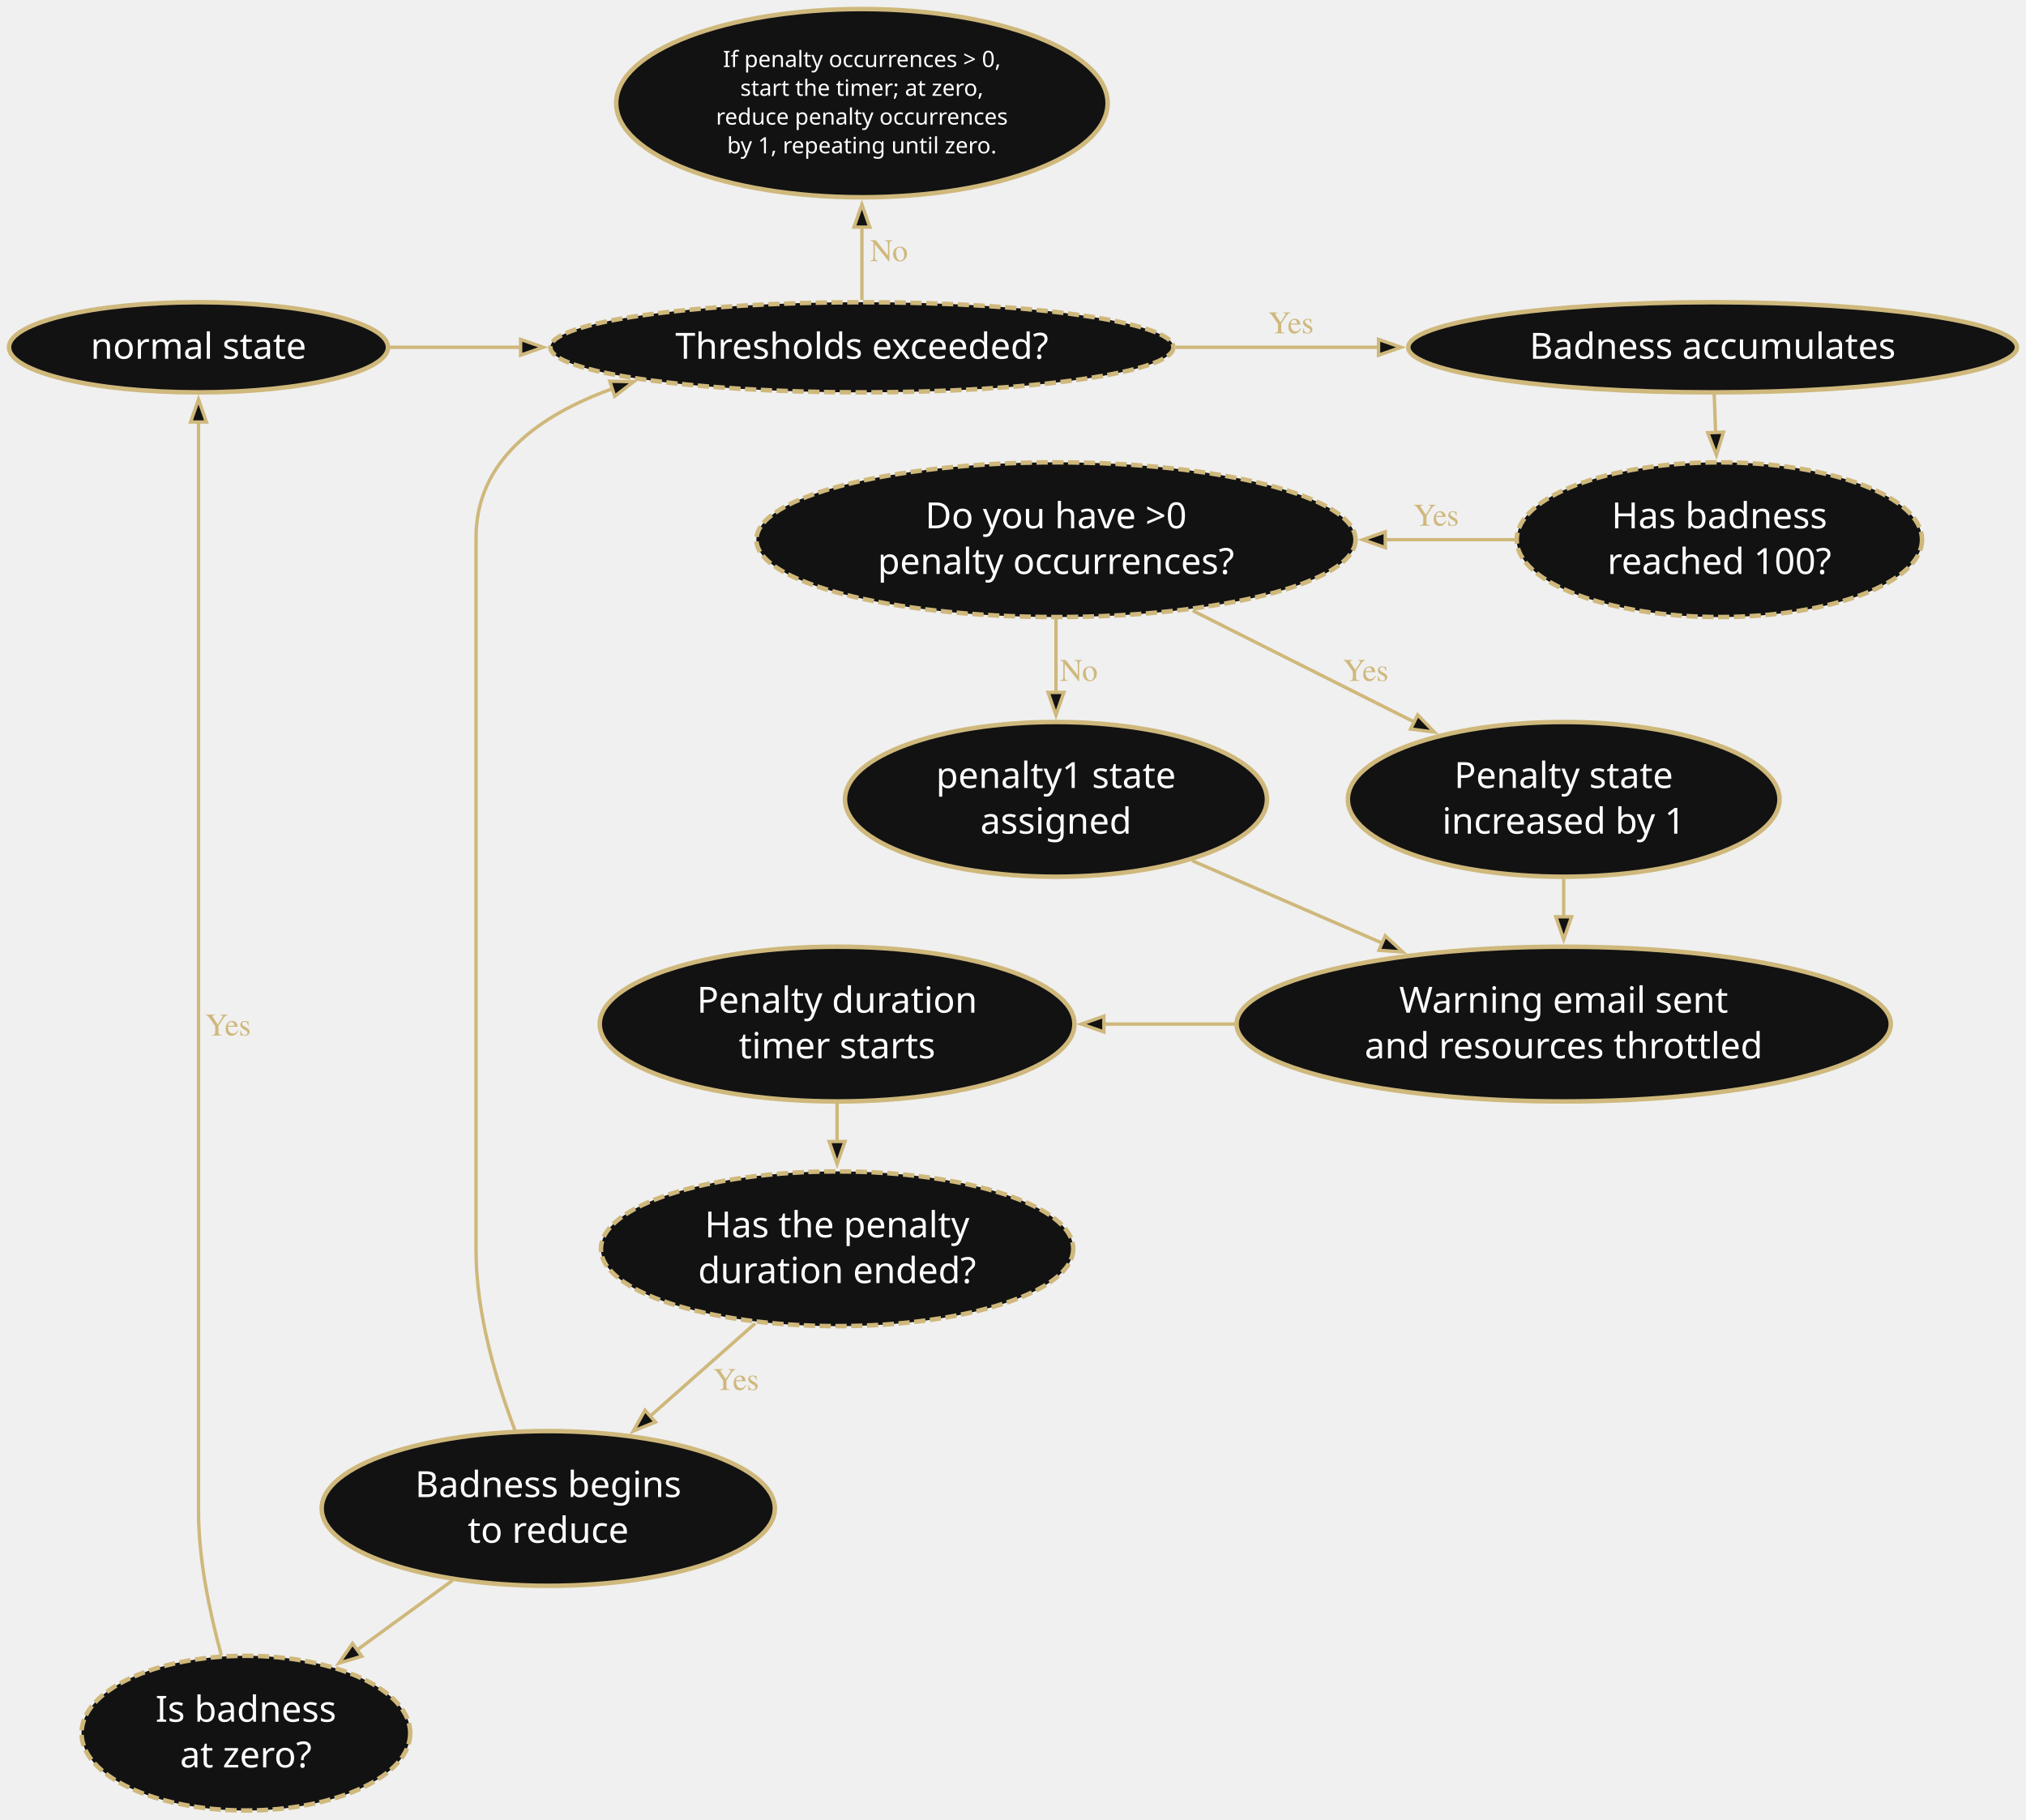
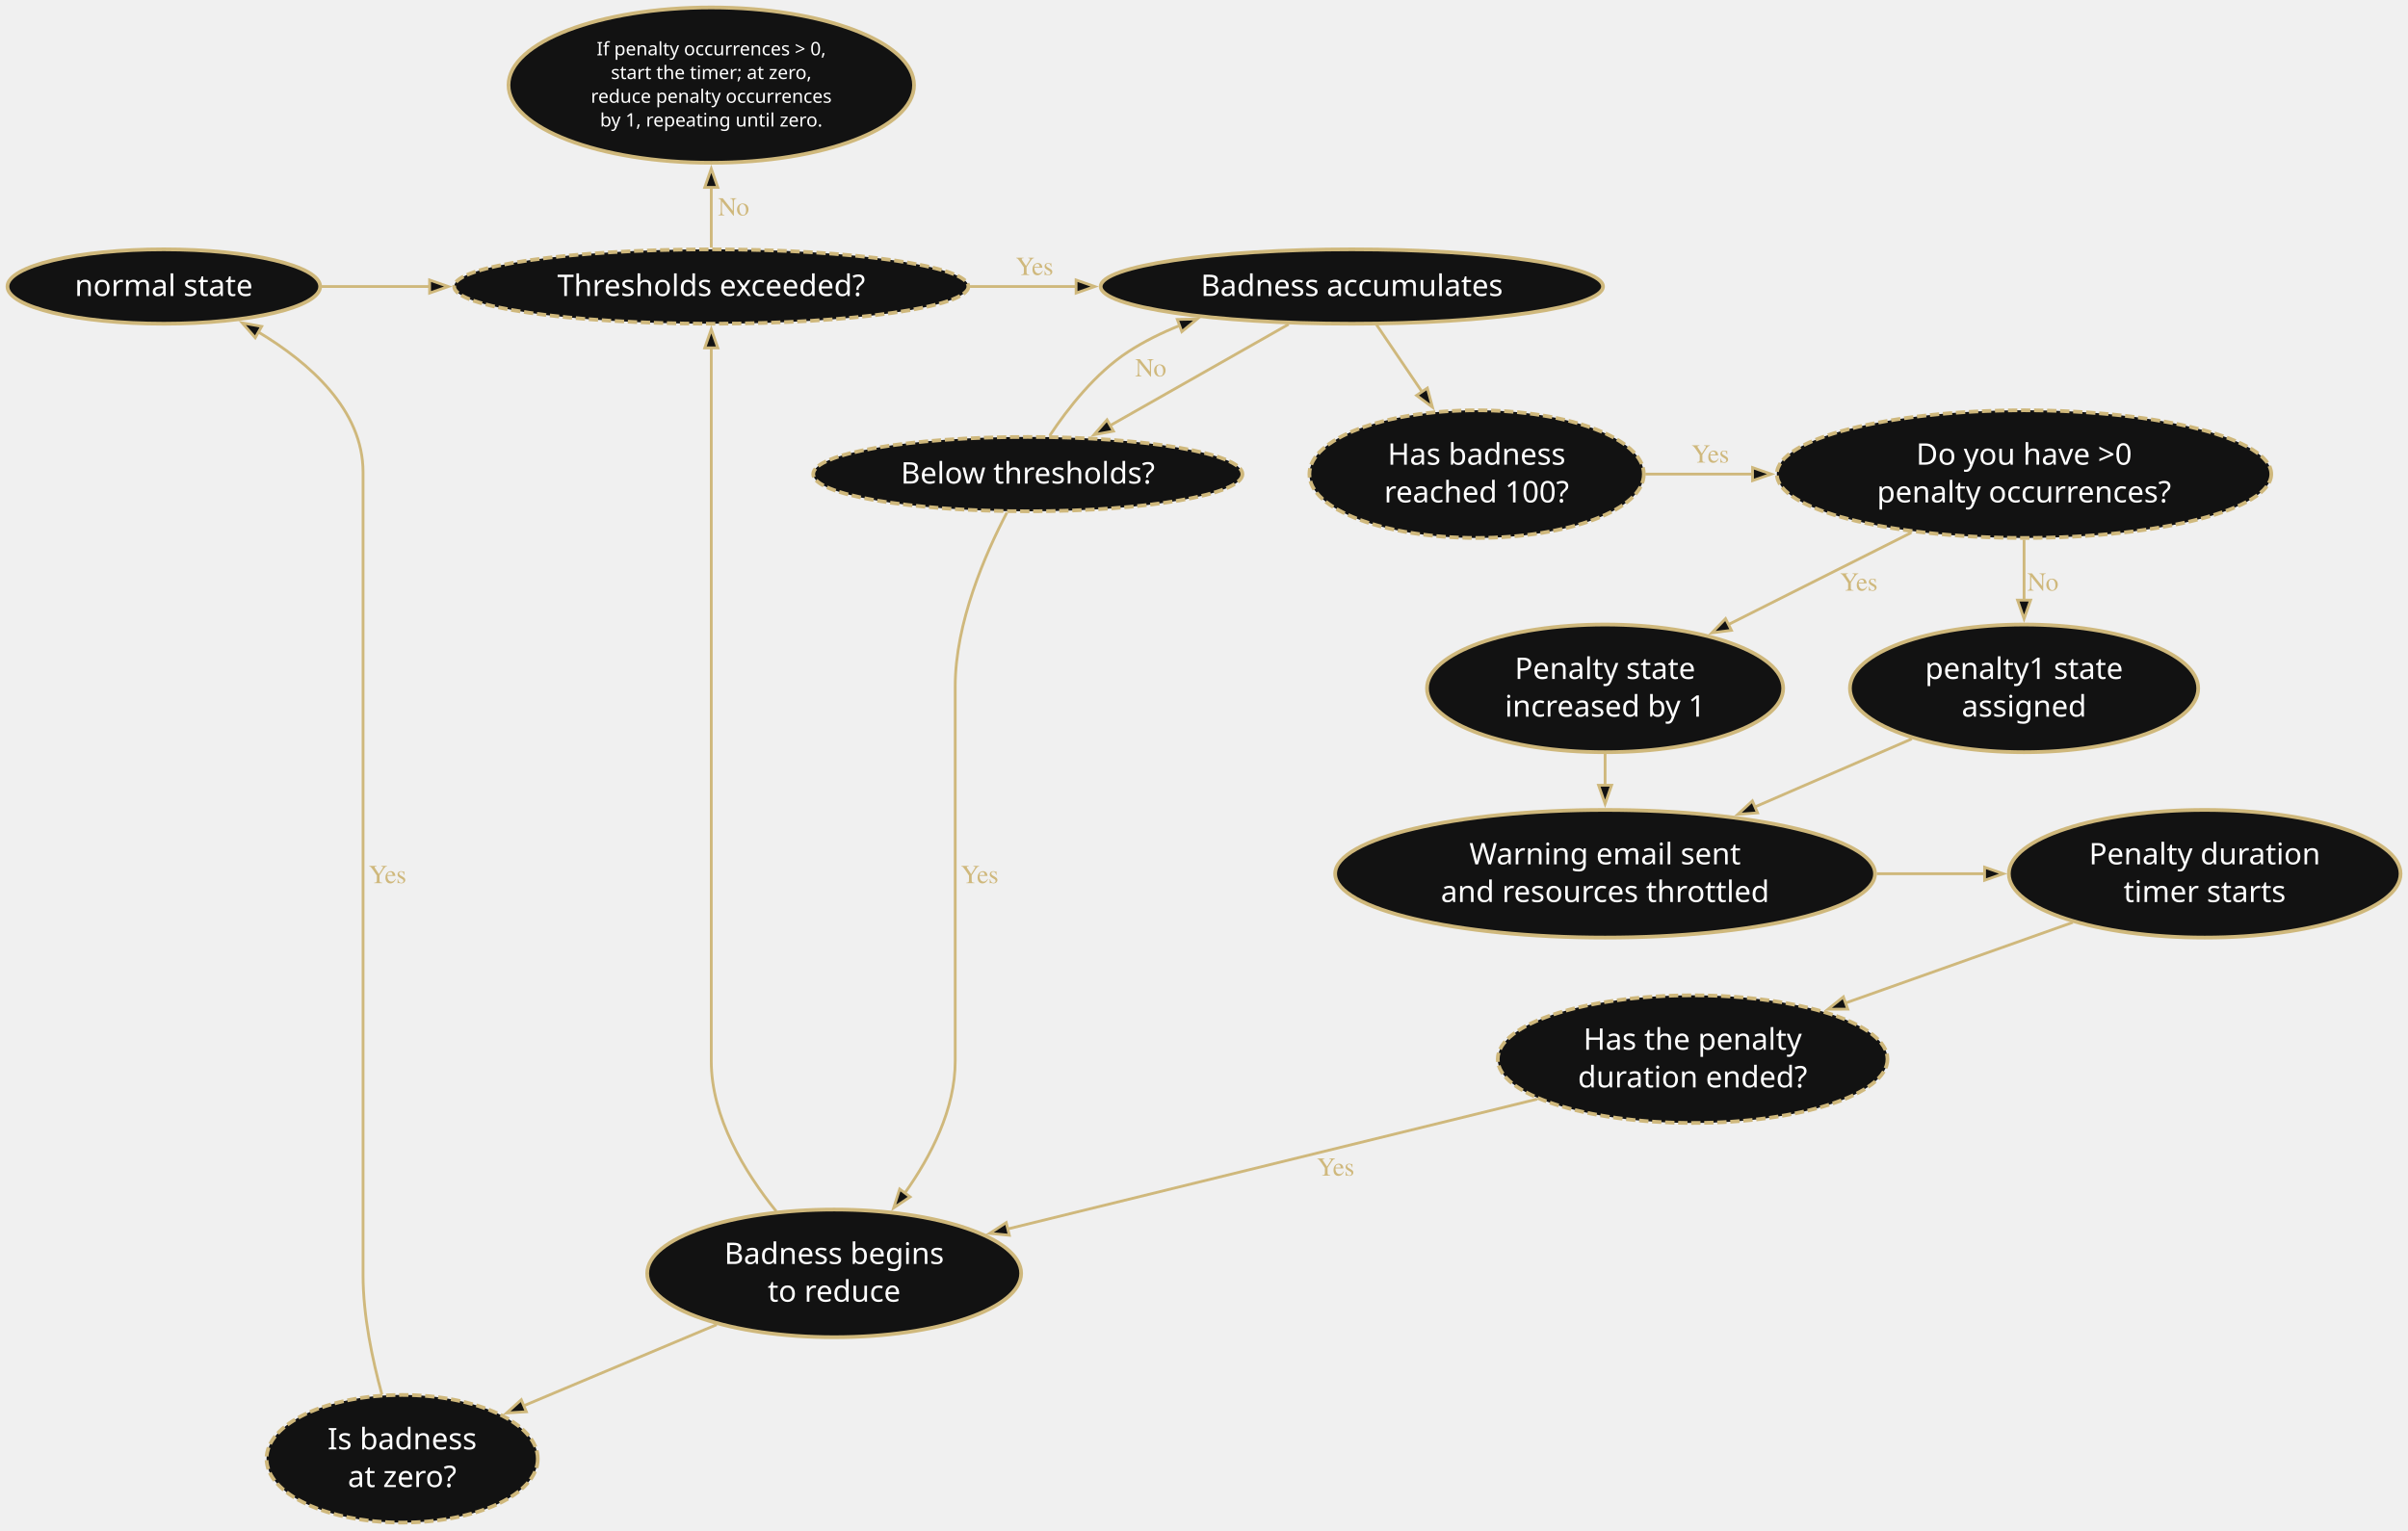
- <svg xmlns="http://www.w3.org/2000/svg" width="100%" height="100%" viewBox="0.00 0.00 897.85 806.43">
-   <g id="doc-flowchart" class="graph" transform="scale(1 1) rotate(0) translate(4 802.43)">
-     <polygon fill="none" stroke="none" points="-4,4 -4,-802.43 893.85,-802.43 893.85,4 -4,4" />
+ <svg xmlns="http://www.w3.org/2000/svg" width="100%" height="100%" viewBox="0.00 0.00 1293.15 821.93">
+   <g id="doc-flowchart" class="graph" transform="scale(1 1) rotate(0) translate(4 817.93)">
+     <polygon fill="none" stroke="none" points="-4,4 -4,-817.93 1289.15,-817.93 1289.15,4 -4,4" />
    <g id="doc-flowchart_node1" class="node">
-       <ellipse fill="#121212" stroke="#cfb87c" stroke-width="2" cx="377.97" cy="-756.71" rx="108.89" ry="41.72" />
-       <text text-anchor="middle" x="377.97" y="-772.71" font-family="Verdana" font-size="10.00" fill="white">If penalty occurrences &gt; 0,</text>
-       <text text-anchor="middle" x="377.97" y="-759.96" font-family="Verdana" font-size="10.00" fill="white">start the timer; at zero,</text>
-       <text text-anchor="middle" x="377.97" y="-747.21" font-family="Verdana" font-size="10.00" fill="white">reduce penalty occurrences</text>
-       <text text-anchor="middle" x="377.97" y="-734.46" font-family="Verdana" font-size="10.00" fill="white">by 1, repeating until zero.</text>
+       <ellipse fill="#121212" stroke="#cfb87c" stroke-width="2" cx="377.97" cy="-772.21" rx="108.89" ry="41.72" />
+       <text text-anchor="middle" x="377.97" y="-788.21" font-family="Verdana" font-size="10.00" fill="white">If penalty occurrences &gt; 0,</text>
+       <text text-anchor="middle" x="377.97" y="-775.46" font-family="Verdana" font-size="10.00" fill="white">start the timer; at zero,</text>
+       <text text-anchor="middle" x="377.97" y="-762.71" font-family="Verdana" font-size="10.00" fill="white">reduce penalty occurrences</text>
+       <text text-anchor="middle" x="377.97" y="-749.96" font-family="Verdana" font-size="10.00" fill="white">by 1, repeating until zero.</text>
    </g>
    <g id="doc-flowchart_node2" class="node">
-       <ellipse fill="#121212" stroke="#cfb87c" stroke-width="2" cx="83.97" cy="-648.51" rx="83.97" ry="19.98" />
-       <text text-anchor="middle" x="83.97" y="-643.44" font-family="Verdana" font-size="16.00" fill="white">normal state</text>
+       <ellipse fill="#121212" stroke="#cfb87c" stroke-width="2" cx="83.97" cy="-664.01" rx="83.97" ry="19.98" />
+       <text text-anchor="middle" x="83.97" y="-658.94" font-family="Verdana" font-size="16.00" fill="white">normal state</text>
    </g>
    <g id="doc-flowchart_node3" class="node">
-       <ellipse fill="#121212" stroke="#cfb87c" stroke-width="2" stroke-dasharray="5,2" cx="377.97" cy="-648.51" rx="138.06" ry="19.98" />
-       <text text-anchor="middle" x="377.97" y="-643.44" font-family="Verdana" font-size="16.00" fill="white">Thresholds exceeded?</text>
+       <ellipse fill="#121212" stroke="#cfb87c" stroke-width="2" stroke-dasharray="5,2" cx="377.97" cy="-664.01" rx="138.06" ry="19.98" />
+       <text text-anchor="middle" x="377.97" y="-658.94" font-family="Verdana" font-size="16.00" fill="white">Thresholds exceeded?</text>
    </g>
    <g id="doc-flowchart_edge1" class="edge">
-       <path fill="none" stroke="#cfb87c" stroke-width="1.5" d="M168.67,-648.51C188.08,-648.51 207.48,-648.51 226.89,-648.51" />
-       <polygon fill="#121212" stroke="#cfb87c" stroke-width="1.5" points="226.71,-652.01 236.71,-648.51 226.71,-645.01 226.71,-652.01" />
+       <path fill="none" stroke="#cfb87c" stroke-width="1.5" d="M168.67,-664.01C188.08,-664.01 207.48,-664.01 226.89,-664.01" />
+       <polygon fill="#121212" stroke="#cfb87c" stroke-width="1.5" points="226.71,-667.51 236.71,-664.01 226.71,-660.51 226.71,-667.51" />
    </g>
    <g id="doc-flowchart_edge2" class="edge">
-       <path fill="none" stroke="#cfb87c" stroke-width="1.5" d="M377.97,-669.47C377.97,-678.79 377.97,-690.38 377.97,-702" />
-       <polygon fill="#121212" stroke="#cfb87c" stroke-width="1.5" points="374.47,-701.77 377.97,-711.77 381.47,-701.77 374.47,-701.77" />
-       <text text-anchor="middle" x="389.97" y="-686.69" font-family="Times,serif" font-size="14.00" fill="#cfb87c">  No</text>
+       <path fill="none" stroke="#cfb87c" stroke-width="1.5" d="M377.97,-684.97C377.97,-694.29 377.97,-705.88 377.97,-717.5" />
+       <polygon fill="#121212" stroke="#cfb87c" stroke-width="1.5" points="374.47,-717.27 377.97,-727.27 381.47,-717.27 374.47,-717.27" />
+       <text text-anchor="middle" x="389.97" y="-702.19" font-family="Times,serif" font-size="14.00" fill="#cfb87c">  No</text>
    </g>
    <g id="doc-flowchart_node4" class="node">
-       <ellipse fill="#121212" stroke="#cfb87c" stroke-width="2" cx="754.97" cy="-648.51" rx="134.88" ry="19.98" />
-       <text text-anchor="middle" x="754.97" y="-643.44" font-family="Verdana" font-size="16.00" fill="white">Badness accumulates</text>
+       <ellipse fill="#121212" stroke="#cfb87c" stroke-width="2" cx="721.97" cy="-664.01" rx="134.88" ry="19.98" />
+       <text text-anchor="middle" x="721.97" y="-658.94" font-family="Verdana" font-size="16.00" fill="white">Badness accumulates</text>
    </g>
    <g id="doc-flowchart_edge3" class="edge">
-       <path fill="none" stroke="#cfb87c" stroke-width="1.5" d="M517.01,-648.51C546.34,-648.51 577.38,-648.51 607.02,-648.51" />
-       <polygon fill="#121212" stroke="#cfb87c" stroke-width="1.5" points="606.92,-652.01 616.91,-648.51 606.91,-645.01 606.92,-652.01" />
-       <text text-anchor="middle" x="568.06" y="-654.71" font-family="Times,serif" font-size="14.00" fill="#cfb87c">Yes</text>
+       <path fill="none" stroke="#cfb87c" stroke-width="1.5" d="M516.9,-664.01C535.72,-664.01 555.1,-664.01 574.08,-664.01" />
+       <polygon fill="#121212" stroke="#cfb87c" stroke-width="1.5" points="573.88,-667.51 583.88,-664.01 573.88,-660.51 573.88,-667.51" />
+       <text text-anchor="middle" x="551.56" y="-670.21" font-family="Times,serif" font-size="14.00" fill="#cfb87c">Yes</text>
    </g>
    <g id="doc-flowchart_node5" class="node">
-       <ellipse fill="#121212" stroke="#cfb87c" stroke-width="2" stroke-dasharray="5,2" cx="757.97" cy="-563.24" rx="89.8" ry="34.29" />
-       <text text-anchor="middle" x="757.97" y="-568.29" font-family="Verdana" font-size="16.00" fill="white">Has badness</text>
-       <text text-anchor="middle" x="757.97" y="-548.04" font-family="Verdana" font-size="16.00" fill="white">reached 100?</text>
+       <ellipse fill="#121212" stroke="#cfb87c" stroke-width="2" stroke-dasharray="5,2" cx="788.97" cy="-563.24" rx="89.8" ry="34.29" />
+       <text text-anchor="middle" x="788.97" y="-568.29" font-family="Verdana" font-size="16.00" fill="white">Has badness</text>
+       <text text-anchor="middle" x="788.97" y="-548.04" font-family="Verdana" font-size="16.00" fill="white">reached 100?</text>
+     </g>
+     <g id="doc-flowchart_edge5" class="edge">
+       <path fill="none" stroke="#cfb87c" stroke-width="1.5" d="M735.21,-643.5C742.25,-633.12 751.2,-619.92 759.77,-607.28" />
+       <polygon fill="#121212" stroke="#cfb87c" stroke-width="1.5" points="762.53,-609.45 765.25,-599.21 756.74,-605.52 762.53,-609.45" />
+     </g>
+     <g id="doc-flowchart_node6" class="node">
+       <ellipse fill="#121212" stroke="#cfb87c" stroke-width="2" stroke-dasharray="5,2" cx="547.97" cy="-563.24" rx="115.26" ry="19.98" />
+       <text text-anchor="middle" x="547.97" y="-558.17" font-family="Verdana" font-size="16.00" fill="white">Below thresholds?</text>
    </g>
    <g id="doc-flowchart_edge4" class="edge">
-       <path fill="none" stroke="#cfb87c" stroke-width="1.5" d="M755.68,-627.78C755.87,-622.44 756.09,-616.44 756.31,-610.31" />
-       <polygon fill="#121212" stroke="#cfb87c" stroke-width="1.5" points="759.79,-610.88 756.65,-600.76 752.8,-610.63 759.79,-610.88" />
-     </g>
-     <g id="doc-flowchart_node6" class="node">
-       <ellipse fill="#121212" stroke="#cfb87c" stroke-width="2" stroke-dasharray="5,2" cx="463.97" cy="-563.24" rx="132.76" ry="34.29" />
-       <text text-anchor="middle" x="463.97" y="-568.29" font-family="Verdana" font-size="16.00" fill="white">Do you have &gt;0</text>
-       <text text-anchor="middle" x="463.97" y="-548.04" font-family="Verdana" font-size="16.00" fill="white">penalty occurrences?</text>
-     </g>
-     <g id="doc-flowchart_edge5" class="edge">
-       <path fill="none" stroke="#cfb87c" stroke-width="1.5" d="M667.54,-563.24C649.23,-563.24 629.53,-563.24 609.86,-563.24" />
-       <polygon fill="#121212" stroke="#cfb87c" stroke-width="1.5" points="609.91,-559.74 599.9,-563.24 609.9,-566.74 609.91,-559.74" />
-       <text text-anchor="middle" x="632.45" y="-569.44" font-family="Times,serif" font-size="14.00" fill="#cfb87c">Yes</text>
+       <path fill="none" stroke="#cfb87c" stroke-width="1.5" d="M688.01,-643.73C660.61,-628.18 621.87,-606.19 592.08,-589.28" />
+       <polygon fill="#121212" stroke="#cfb87c" stroke-width="1.5" points="593.95,-586.32 583.52,-584.42 590.49,-592.4 593.95,-586.32" />
    </g>
    <g id="doc-flowchart_node7" class="node">
-       <ellipse fill="#121212" stroke="#cfb87c" stroke-width="2" cx="463.97" cy="-448.15" rx="93.51" ry="34.29" />
-       <text text-anchor="middle" x="463.97" y="-453.2" font-family="Verdana" font-size="16.00" fill="white">penalty1 state</text>
-       <text text-anchor="middle" x="463.97" y="-432.95" font-family="Verdana" font-size="16.00" fill="white">assigned</text>
+       <ellipse fill="#121212" stroke="#cfb87c" stroke-width="2" stroke-dasharray="5,2" cx="1082.97" cy="-563.24" rx="132.76" ry="34.29" />
+       <text text-anchor="middle" x="1082.97" y="-568.29" font-family="Verdana" font-size="16.00" fill="white">Do you have &gt;0</text>
+       <text text-anchor="middle" x="1082.97" y="-548.04" font-family="Verdana" font-size="16.00" fill="white">penalty occurrences?</text>
+     </g>
+     <g id="doc-flowchart_edge8" class="edge">
+       <path fill="none" stroke="#cfb87c" stroke-width="1.5" d="M879.58,-563.24C897.88,-563.24 917.56,-563.24 937.21,-563.24" />
+       <polygon fill="#121212" stroke="#cfb87c" stroke-width="1.5" points="937.16,-566.74 947.16,-563.24 937.16,-559.74 937.16,-566.74" />
+       <text text-anchor="middle" x="914.49" y="-569.44" font-family="Times,serif" font-size="14.00" fill="#cfb87c">Yes</text>
    </g>
    <g id="doc-flowchart_edge6" class="edge">
-       <path fill="none" stroke="#cfb87c" stroke-width="1.5" d="M463.97,-528C463.97,-517.71 463.97,-506.23 463.97,-495.3" />
-       <polygon fill="#121212" stroke="#cfb87c" stroke-width="1.5" points="467.47,-495.54 463.97,-485.54 460.47,-495.54 467.47,-495.54" />
-       <text text-anchor="middle" x="474.09" y="-500.65" font-family="Times,serif" font-size="14.00" fill="#cfb87c"> No</text>
+       <path fill="none" stroke="#cfb87c" stroke-width="1.5" d="M559.78,-584C569.41,-598.49 584.28,-617.55 601.97,-629.04 610.45,-634.55 619.84,-639.18 629.51,-643.06" />
+       <polygon fill="#121212" stroke="#cfb87c" stroke-width="1.5" points="628.24,-646.33 638.83,-646.51 630.66,-639.76 628.24,-646.33" />
+       <text text-anchor="middle" x="613.97" y="-615.74" font-family="Times,serif" font-size="14.00" fill="#cfb87c">  No</text>
+     </g>
+     <g id="doc-flowchart_node13" class="node">
+       <ellipse fill="#121212" stroke="#cfb87c" stroke-width="2" cx="443.97" cy="-133.88" rx="100.41" ry="34.29" />
+       <text text-anchor="middle" x="443.97" y="-138.93" font-family="Verdana" font-size="16.00" fill="white">Badness begins</text>
+       <text text-anchor="middle" x="443.97" y="-118.68" font-family="Verdana" font-size="16.00" fill="white">to reduce</text>
+     </g>
+     <g id="doc-flowchart_edge7" class="edge">
+       <path fill="none" stroke="#cfb87c" stroke-width="1.5" d="M536.69,-542.52C525.17,-520.49 508.97,-483.42 508.97,-449.15 508.97,-449.15 508.97,-449.15 508.97,-247.97 508.97,-222.21 496.13,-197.01 481.86,-176.96" />
+       <polygon fill="#121212" stroke="#cfb87c" stroke-width="1.5" points="484.74,-174.96 475.93,-169.07 479.15,-179.17 484.74,-174.96" />
+       <text text-anchor="middle" x="522.09" y="-343.51" font-family="Times,serif" font-size="14.00" fill="#cfb87c">  Yes</text>
    </g>
    <g id="doc-flowchart_node8" class="node">
-       <ellipse fill="#121212" stroke="#cfb87c" stroke-width="2" cx="688.97" cy="-448.15" rx="95.64" ry="34.29" />
-       <text text-anchor="middle" x="688.97" y="-453.2" font-family="Verdana" font-size="16.00" fill="white">Penalty state</text>
-       <text text-anchor="middle" x="688.97" y="-432.95" font-family="Verdana" font-size="16.00" fill="white">increased by 1</text>
+       <ellipse fill="#121212" stroke="#cfb87c" stroke-width="2" cx="1082.97" cy="-448.15" rx="93.51" ry="34.29" />
+       <text text-anchor="middle" x="1082.97" y="-453.2" font-family="Verdana" font-size="16.00" fill="white">penalty1 state</text>
+       <text text-anchor="middle" x="1082.97" y="-432.95" font-family="Verdana" font-size="16.00" fill="white">assigned</text>
    </g>
-     <g id="doc-flowchart_edge7" class="edge">
-       <path fill="none" stroke="#cfb87c" stroke-width="1.5" d="M524.56,-531.79C554.95,-516.51 591.81,-497.99 622.92,-482.35" />
-       <polygon fill="#121212" stroke="#cfb87c" stroke-width="1.5" points="624.27,-485.59 631.64,-477.97 621.13,-479.33 624.27,-485.59" />
-       <text text-anchor="middle" x="601.22" y="-500.65" font-family="Times,serif" font-size="14.00" fill="#cfb87c"> Yes</text>
+     <g id="doc-flowchart_edge9" class="edge">
+       <path fill="none" stroke="#cfb87c" stroke-width="1.5" d="M1082.97,-528C1082.97,-517.71 1082.97,-506.23 1082.97,-495.3" />
+       <polygon fill="#121212" stroke="#cfb87c" stroke-width="1.5" points="1086.47,-495.54 1082.97,-485.54 1079.47,-495.54 1086.47,-495.54" />
+       <text text-anchor="middle" x="1093.09" y="-500.65" font-family="Times,serif" font-size="14.00" fill="#cfb87c"> No</text>
    </g>
    <g id="doc-flowchart_node9" class="node">
-       <ellipse fill="#121212" stroke="#cfb87c" stroke-width="2" cx="688.97" cy="-348.56" rx="144.96" ry="34.29" />
-       <text text-anchor="middle" x="688.97" y="-353.61" font-family="Verdana" font-size="16.00" fill="white">Warning email sent</text>
-       <text text-anchor="middle" x="688.97" y="-333.36" font-family="Verdana" font-size="16.00" fill="white">and resources throttled</text>
+       <ellipse fill="#121212" stroke="#cfb87c" stroke-width="2" cx="857.97" cy="-448.15" rx="95.64" ry="34.29" />
+       <text text-anchor="middle" x="857.97" y="-453.2" font-family="Verdana" font-size="16.00" fill="white">Penalty state</text>
+       <text text-anchor="middle" x="857.97" y="-432.95" font-family="Verdana" font-size="16.00" fill="white">increased by 1</text>
    </g>
-     <g id="doc-flowchart_edge8" class="edge">
-       <path fill="none" stroke="#cfb87c" stroke-width="1.5" d="M524.26,-421C550.24,-409.74 580.98,-396.4 608.83,-384.32" />
-       <polygon fill="#121212" stroke="#cfb87c" stroke-width="1.5" points="609.88,-387.68 617.66,-380.49 607.1,-381.26 609.88,-387.68" />
-     </g>
-     <g id="doc-flowchart_edge9" class="edge">
-       <path fill="none" stroke="#cfb87c" stroke-width="1.5" d="M688.97,-413.02C688.97,-407.41 688.97,-401.51 688.97,-395.66" />
-       <polygon fill="#121212" stroke="#cfb87c" stroke-width="1.5" points="692.47,-396.11 688.97,-386.11 685.47,-396.11 692.47,-396.11" />
+     <g id="doc-flowchart_edge10" class="edge">
+       <path fill="none" stroke="#cfb87c" stroke-width="1.5" d="M1022.38,-531.79C991.99,-516.51 955.13,-497.99 924.02,-482.35" />
+       <polygon fill="#121212" stroke="#cfb87c" stroke-width="1.5" points="925.81,-479.33 915.3,-477.97 922.66,-485.59 925.81,-479.33" />
+       <text text-anchor="middle" x="994.22" y="-500.65" font-family="Times,serif" font-size="14.00" fill="#cfb87c"> Yes</text>
    </g>
    <g id="doc-flowchart_node10" class="node">
-       <ellipse fill="#121212" stroke="#cfb87c" stroke-width="2" cx="366.97" cy="-348.56" rx="105.18" ry="34.29" />
-       <text text-anchor="middle" x="366.97" y="-353.61" font-family="Verdana" font-size="16.00" fill="white">Penalty duration</text>
-       <text text-anchor="middle" x="366.97" y="-333.36" font-family="Verdana" font-size="16.00" fill="white">timer starts</text>
+       <ellipse fill="#121212" stroke="#cfb87c" stroke-width="2" cx="857.97" cy="-348.56" rx="144.96" ry="34.29" />
+       <text text-anchor="middle" x="857.97" y="-353.61" font-family="Verdana" font-size="16.00" fill="white">Warning email sent</text>
+       <text text-anchor="middle" x="857.97" y="-333.36" font-family="Verdana" font-size="16.00" fill="white">and resources throttled</text>
    </g>
-     <g id="doc-flowchart_edge10" class="edge">
-       <path fill="none" stroke="#cfb87c" stroke-width="1.5" d="M543.4,-348.56C523.95,-348.56 504.5,-348.56 485.05,-348.56" />
-       <polygon fill="#121212" stroke="#cfb87c" stroke-width="1.5" points="485.21,-345.06 475.21,-348.56 485.21,-352.06 485.21,-345.06" />
+     <g id="doc-flowchart_edge11" class="edge">
+       <path fill="none" stroke="#cfb87c" stroke-width="1.5" d="M1022.67,-421C996.7,-409.74 965.96,-396.4 938.11,-384.32" />
+       <polygon fill="#121212" stroke="#cfb87c" stroke-width="1.5" points="939.84,-381.26 929.28,-380.49 937.06,-387.68 939.84,-381.26" />
+     </g>
+     <g id="doc-flowchart_edge12" class="edge">
+       <path fill="none" stroke="#cfb87c" stroke-width="1.5" d="M857.97,-413.02C857.97,-407.41 857.97,-401.51 857.97,-395.66" />
+       <polygon fill="#121212" stroke="#cfb87c" stroke-width="1.5" points="861.47,-396.11 857.97,-386.11 854.47,-396.11 861.47,-396.11" />
    </g>
    <g id="doc-flowchart_node11" class="node">
-       <ellipse fill="#121212" stroke="#cfb87c" stroke-width="2" stroke-dasharray="5,2" cx="366.97" cy="-248.97" rx="104.65" ry="34.29" />
-       <text text-anchor="middle" x="366.97" y="-254.02" font-family="Verdana" font-size="16.00" fill="white">Has the penalty</text>
-       <text text-anchor="middle" x="366.97" y="-233.77" font-family="Verdana" font-size="16.00" fill="white">duration ended?</text>
+       <ellipse fill="#121212" stroke="#cfb87c" stroke-width="2" cx="1179.97" cy="-348.56" rx="105.18" ry="34.29" />
+       <text text-anchor="middle" x="1179.97" y="-353.61" font-family="Verdana" font-size="16.00" fill="white">Penalty duration</text>
+       <text text-anchor="middle" x="1179.97" y="-333.36" font-family="Verdana" font-size="16.00" fill="white">timer starts</text>
    </g>
-     <g id="doc-flowchart_edge11" class="edge">
-       <path fill="none" stroke="#cfb87c" stroke-width="1.5" d="M366.97,-313.43C366.97,-307.82 366.97,-301.92 366.97,-296.07" />
-       <polygon fill="#121212" stroke="#cfb87c" stroke-width="1.5" points="370.47,-296.52 366.97,-286.52 363.47,-296.52 370.47,-296.52" />
+     <g id="doc-flowchart_edge13" class="edge">
+       <path fill="none" stroke="#cfb87c" stroke-width="1.5" d="M1003.88,-348.56C1023.24,-348.56 1042.61,-348.56 1061.98,-348.56" />
+       <polygon fill="#121212" stroke="#cfb87c" stroke-width="1.5" points="1061.77,-352.06 1071.77,-348.56 1061.77,-345.06 1061.77,-352.06" />
    </g>
    <g id="doc-flowchart_node12" class="node">
-       <ellipse fill="#121212" stroke="#cfb87c" stroke-width="2" cx="238.97" cy="-133.88" rx="100.41" ry="34.29" />
-       <text text-anchor="middle" x="238.97" y="-138.93" font-family="Verdana" font-size="16.00" fill="white">Badness begins</text>
-       <text text-anchor="middle" x="238.97" y="-118.68" font-family="Verdana" font-size="16.00" fill="white">to reduce</text>
-     </g>
-     <g id="doc-flowchart_edge12" class="edge">
-       <path fill="none" stroke="#cfb87c" stroke-width="1.5" d="M330.63,-215.87C316.05,-202.99 299.1,-188.01 283.76,-174.46" />
-       <polygon fill="#121212" stroke="#cfb87c" stroke-width="1.5" points="286.47,-172.18 276.66,-168.18 281.83,-177.42 286.47,-172.18" />
-       <text text-anchor="middle" x="322.22" y="-186.38" font-family="Times,serif" font-size="14.00" fill="#cfb87c"> Yes</text>
+       <ellipse fill="#121212" stroke="#cfb87c" stroke-width="2" stroke-dasharray="5,2" cx="904.97" cy="-248.97" rx="104.65" ry="34.29" />
+       <text text-anchor="middle" x="904.97" y="-254.02" font-family="Verdana" font-size="16.00" fill="white">Has the penalty</text>
+       <text text-anchor="middle" x="904.97" y="-233.77" font-family="Verdana" font-size="16.00" fill="white">duration ended?</text>
    </g>
    <g id="doc-flowchart_edge14" class="edge">
-       <path fill="none" stroke="#cfb87c" stroke-width="1.5" d="M224.28,-168.33C215.87,-190.48 206.97,-220.43 206.97,-247.97 206.97,-564.24 206.97,-564.24 206.97,-564.24 206.97,-598.21 234.58,-618.32 267.61,-630.23" />
-       <polygon fill="#121212" stroke="#cfb87c" stroke-width="1.5" points="266.24,-633.47 276.84,-633.26 268.42,-626.82 266.24,-633.47" />
-     </g>
-     <g id="doc-flowchart_node13" class="node">
-       <ellipse fill="#121212" stroke="#cfb87c" stroke-width="2" stroke-dasharray="5,2" cx="104.97" cy="-34.29" rx="72.83" ry="34.29" />
-       <text text-anchor="middle" x="104.97" y="-39.34" font-family="Verdana" font-size="16.00" fill="white">Is badness</text>
-       <text text-anchor="middle" x="104.97" y="-19.09" font-family="Verdana" font-size="16.00" fill="white">at zero?</text>
-     </g>
-     <g id="doc-flowchart_edge13" class="edge">
-       <path fill="none" stroke="#cfb87c" stroke-width="1.5" d="M196.57,-102.01C183.12,-92.21 168.13,-81.3 154.24,-71.18" />
-       <polygon fill="#121212" stroke="#cfb87c" stroke-width="1.5" points="156.34,-68.38 146.19,-65.32 152.22,-74.03 156.34,-68.38" />
+       <path fill="none" stroke="#cfb87c" stroke-width="1.5" d="M1109.15,-322.43C1071.86,-309.2 1025.94,-292.9 987.09,-279.12" />
+       <polygon fill="#121212" stroke="#cfb87c" stroke-width="1.5" points="988.28,-275.83 977.69,-275.78 985.94,-282.42 988.28,-275.83" />
    </g>
    <g id="doc-flowchart_edge15" class="edge">
-       <path fill="none" stroke="#cfb87c" stroke-width="1.5" d="M94.1,-68.79C88.98,-87.45 83.97,-111.22 83.97,-132.88 83.97,-564.24 83.97,-564.24 83.97,-564.24 83.97,-581.18 83.97,-600.06 83.97,-615.56" />
-       <polygon fill="#121212" stroke="#cfb87c" stroke-width="1.5" points="80.47,-615.39 83.97,-625.39 87.47,-615.39 80.47,-615.39" />
-       <text text-anchor="middle" x="97.09" y="-343.51" font-family="Times,serif" font-size="14.00" fill="#cfb87c">  Yes</text>
+       <path fill="none" stroke="#cfb87c" stroke-width="1.5" d="M821.49,-227.49C741.28,-207.82 620.3,-178.14 537.03,-157.71" />
+       <polygon fill="#121212" stroke="#cfb87c" stroke-width="1.5" points="538.03,-154.36 527.49,-155.37 536.37,-161.15 538.03,-154.36" />
+       <text text-anchor="middle" x="713.22" y="-186.38" font-family="Times,serif" font-size="14.00" fill="#cfb87c"> Yes</text>
+     </g>
+     <g id="doc-flowchart_edge17" class="edge">
+       <path fill="none" stroke="#cfb87c" stroke-width="1.5" d="M412.9,-167.18C395.78,-188.4 377.97,-217.74 377.97,-247.97 377.97,-564.24 377.97,-564.24 377.97,-564.24 377.97,-586.64 377.97,-611.9 377.97,-631.26" />
+       <polygon fill="#121212" stroke="#cfb87c" stroke-width="1.5" points="374.47,-631.06 377.97,-641.06 381.47,-631.06 374.47,-631.06" />
+     </g>
+     <g id="doc-flowchart_node14" class="node">
+       <ellipse fill="#121212" stroke="#cfb87c" stroke-width="2" stroke-dasharray="5,2" cx="211.97" cy="-34.29" rx="72.83" ry="34.29" />
+       <text text-anchor="middle" x="211.97" y="-39.34" font-family="Verdana" font-size="16.00" fill="white">Is badness</text>
+       <text text-anchor="middle" x="211.97" y="-19.09" font-family="Verdana" font-size="16.00" fill="white">at zero?</text>
+     </g>
+     <g id="doc-flowchart_edge16" class="edge">
+       <path fill="none" stroke="#cfb87c" stroke-width="1.5" d="M380.88,-106.35C348.71,-92.82 309.64,-76.38 277.17,-62.72" />
+       <polygon fill="#121212" stroke="#cfb87c" stroke-width="1.5" points="278.66,-59.55 268.08,-58.9 275.94,-66 278.66,-59.55" />
+     </g>
+     <g id="doc-flowchart_edge18" class="edge">
+       <path fill="none" stroke="#cfb87c" stroke-width="1.5" d="M201.1,-68.79C195.98,-87.45 190.97,-111.22 190.97,-132.88 190.97,-564.24 190.97,-564.24 190.97,-564.24 190.97,-597.75 162.28,-623.04 134.61,-639.64" />
+       <polygon fill="#121212" stroke="#cfb87c" stroke-width="1.5" points="133.07,-636.49 126.09,-644.46 136.52,-642.58 133.07,-636.49" />
+       <text text-anchor="middle" x="204.09" y="-343.51" font-family="Times,serif" font-size="14.00" fill="#cfb87c">  Yes</text>
    </g>
  </g>
</svg>
